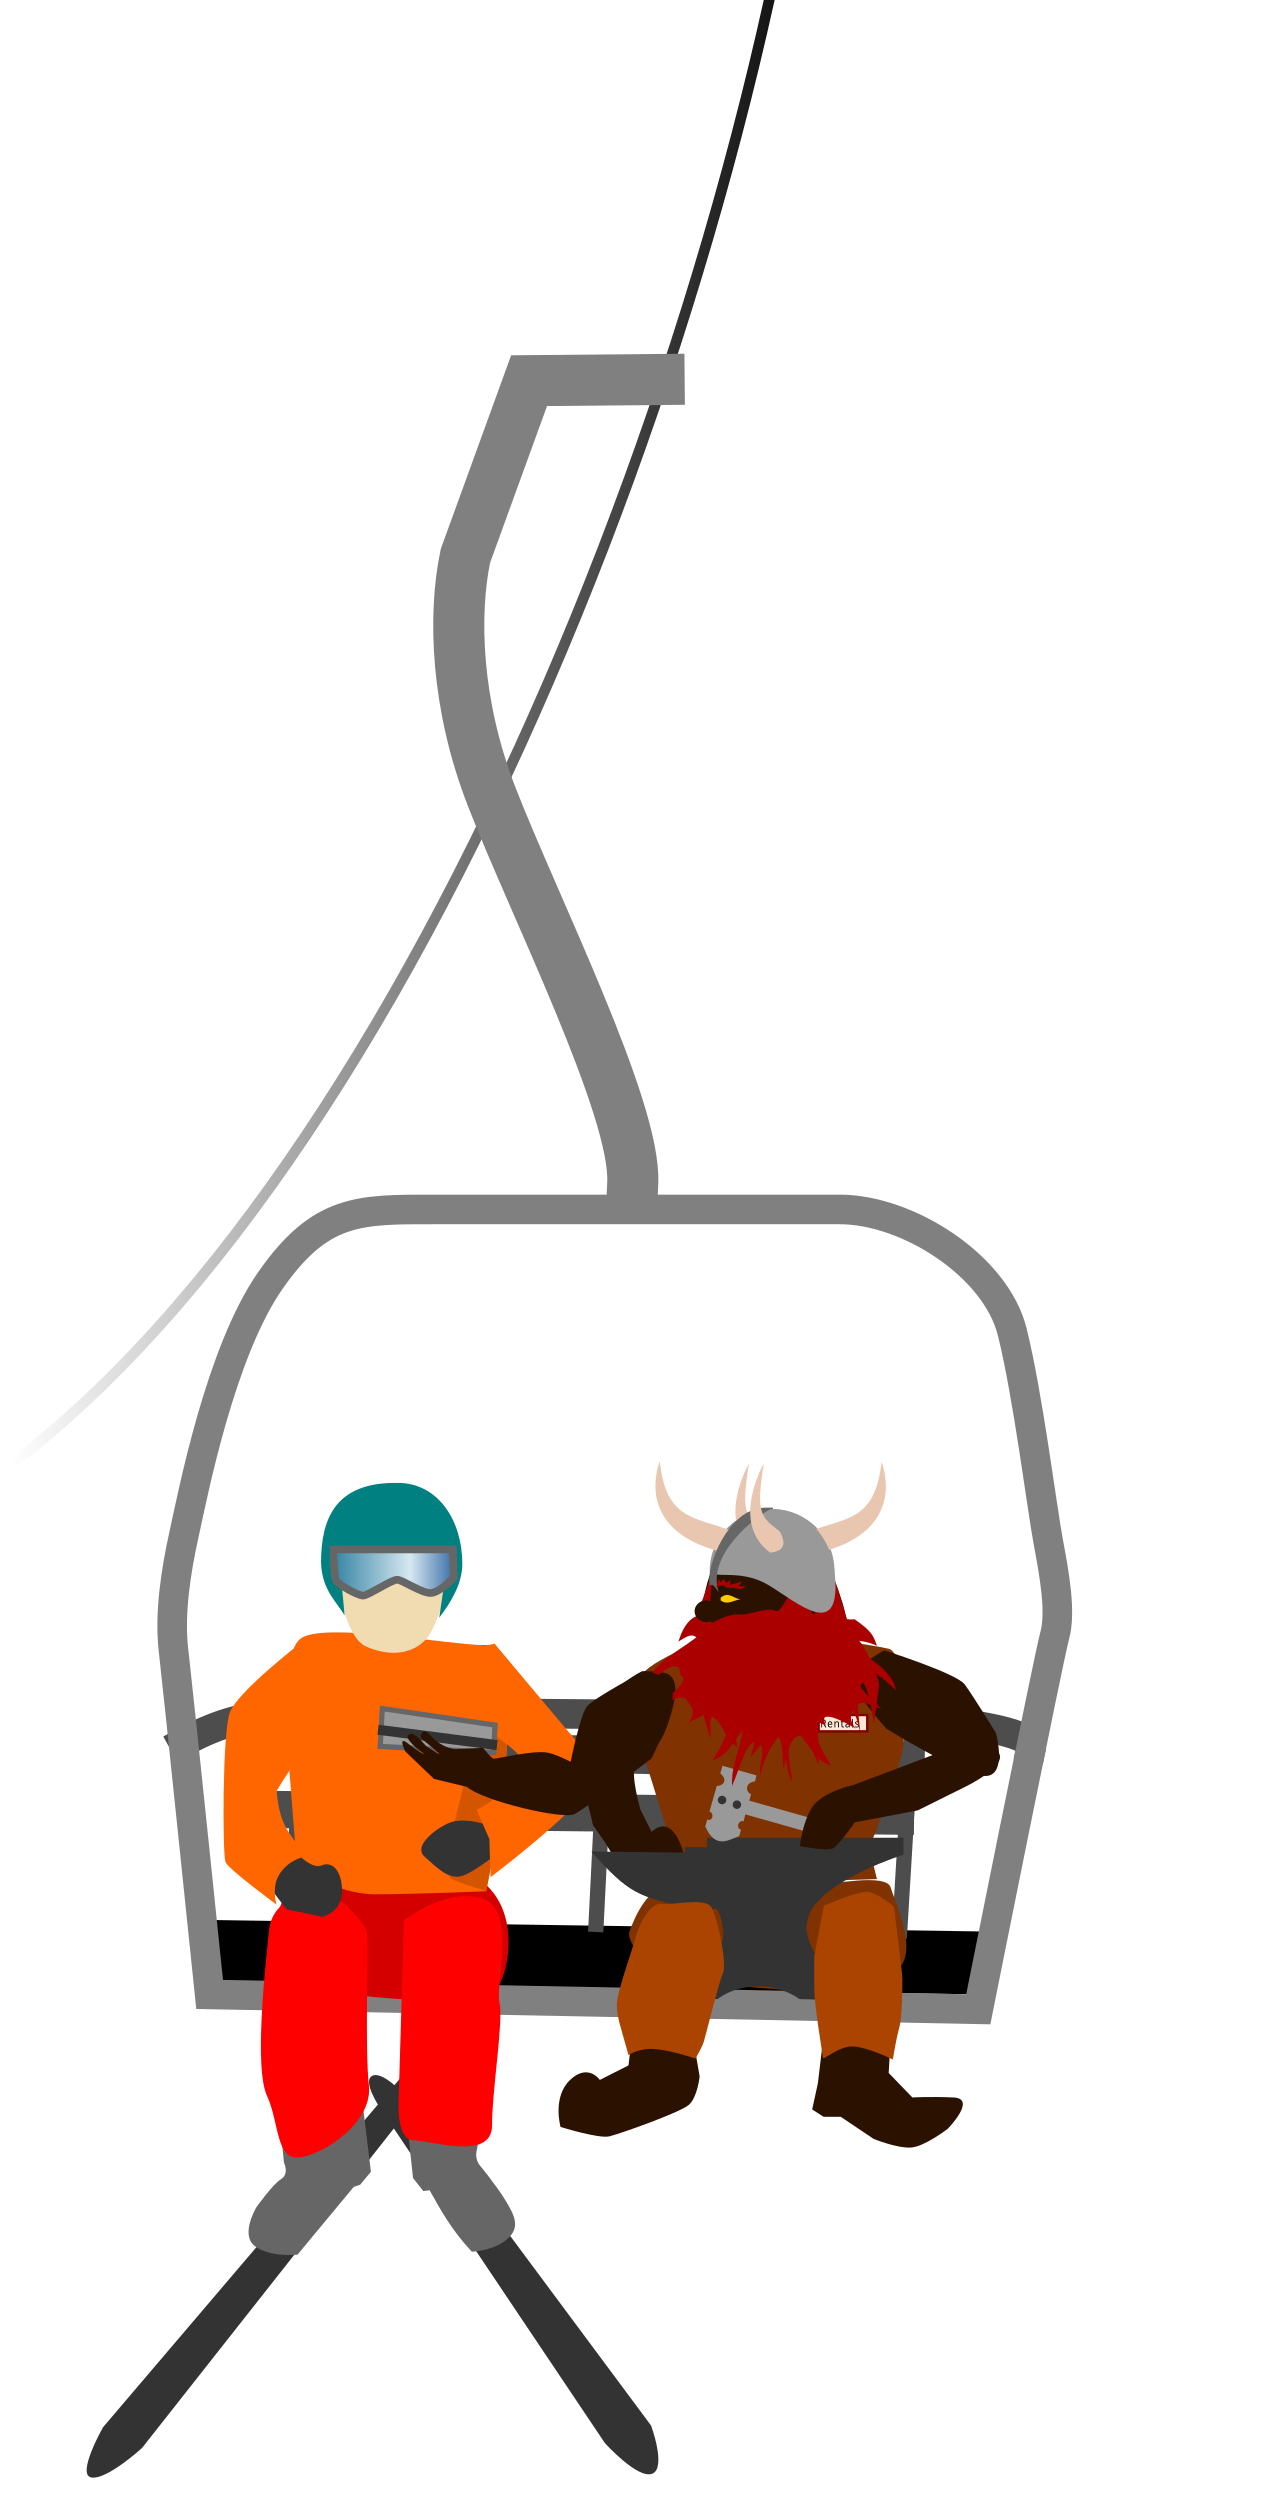
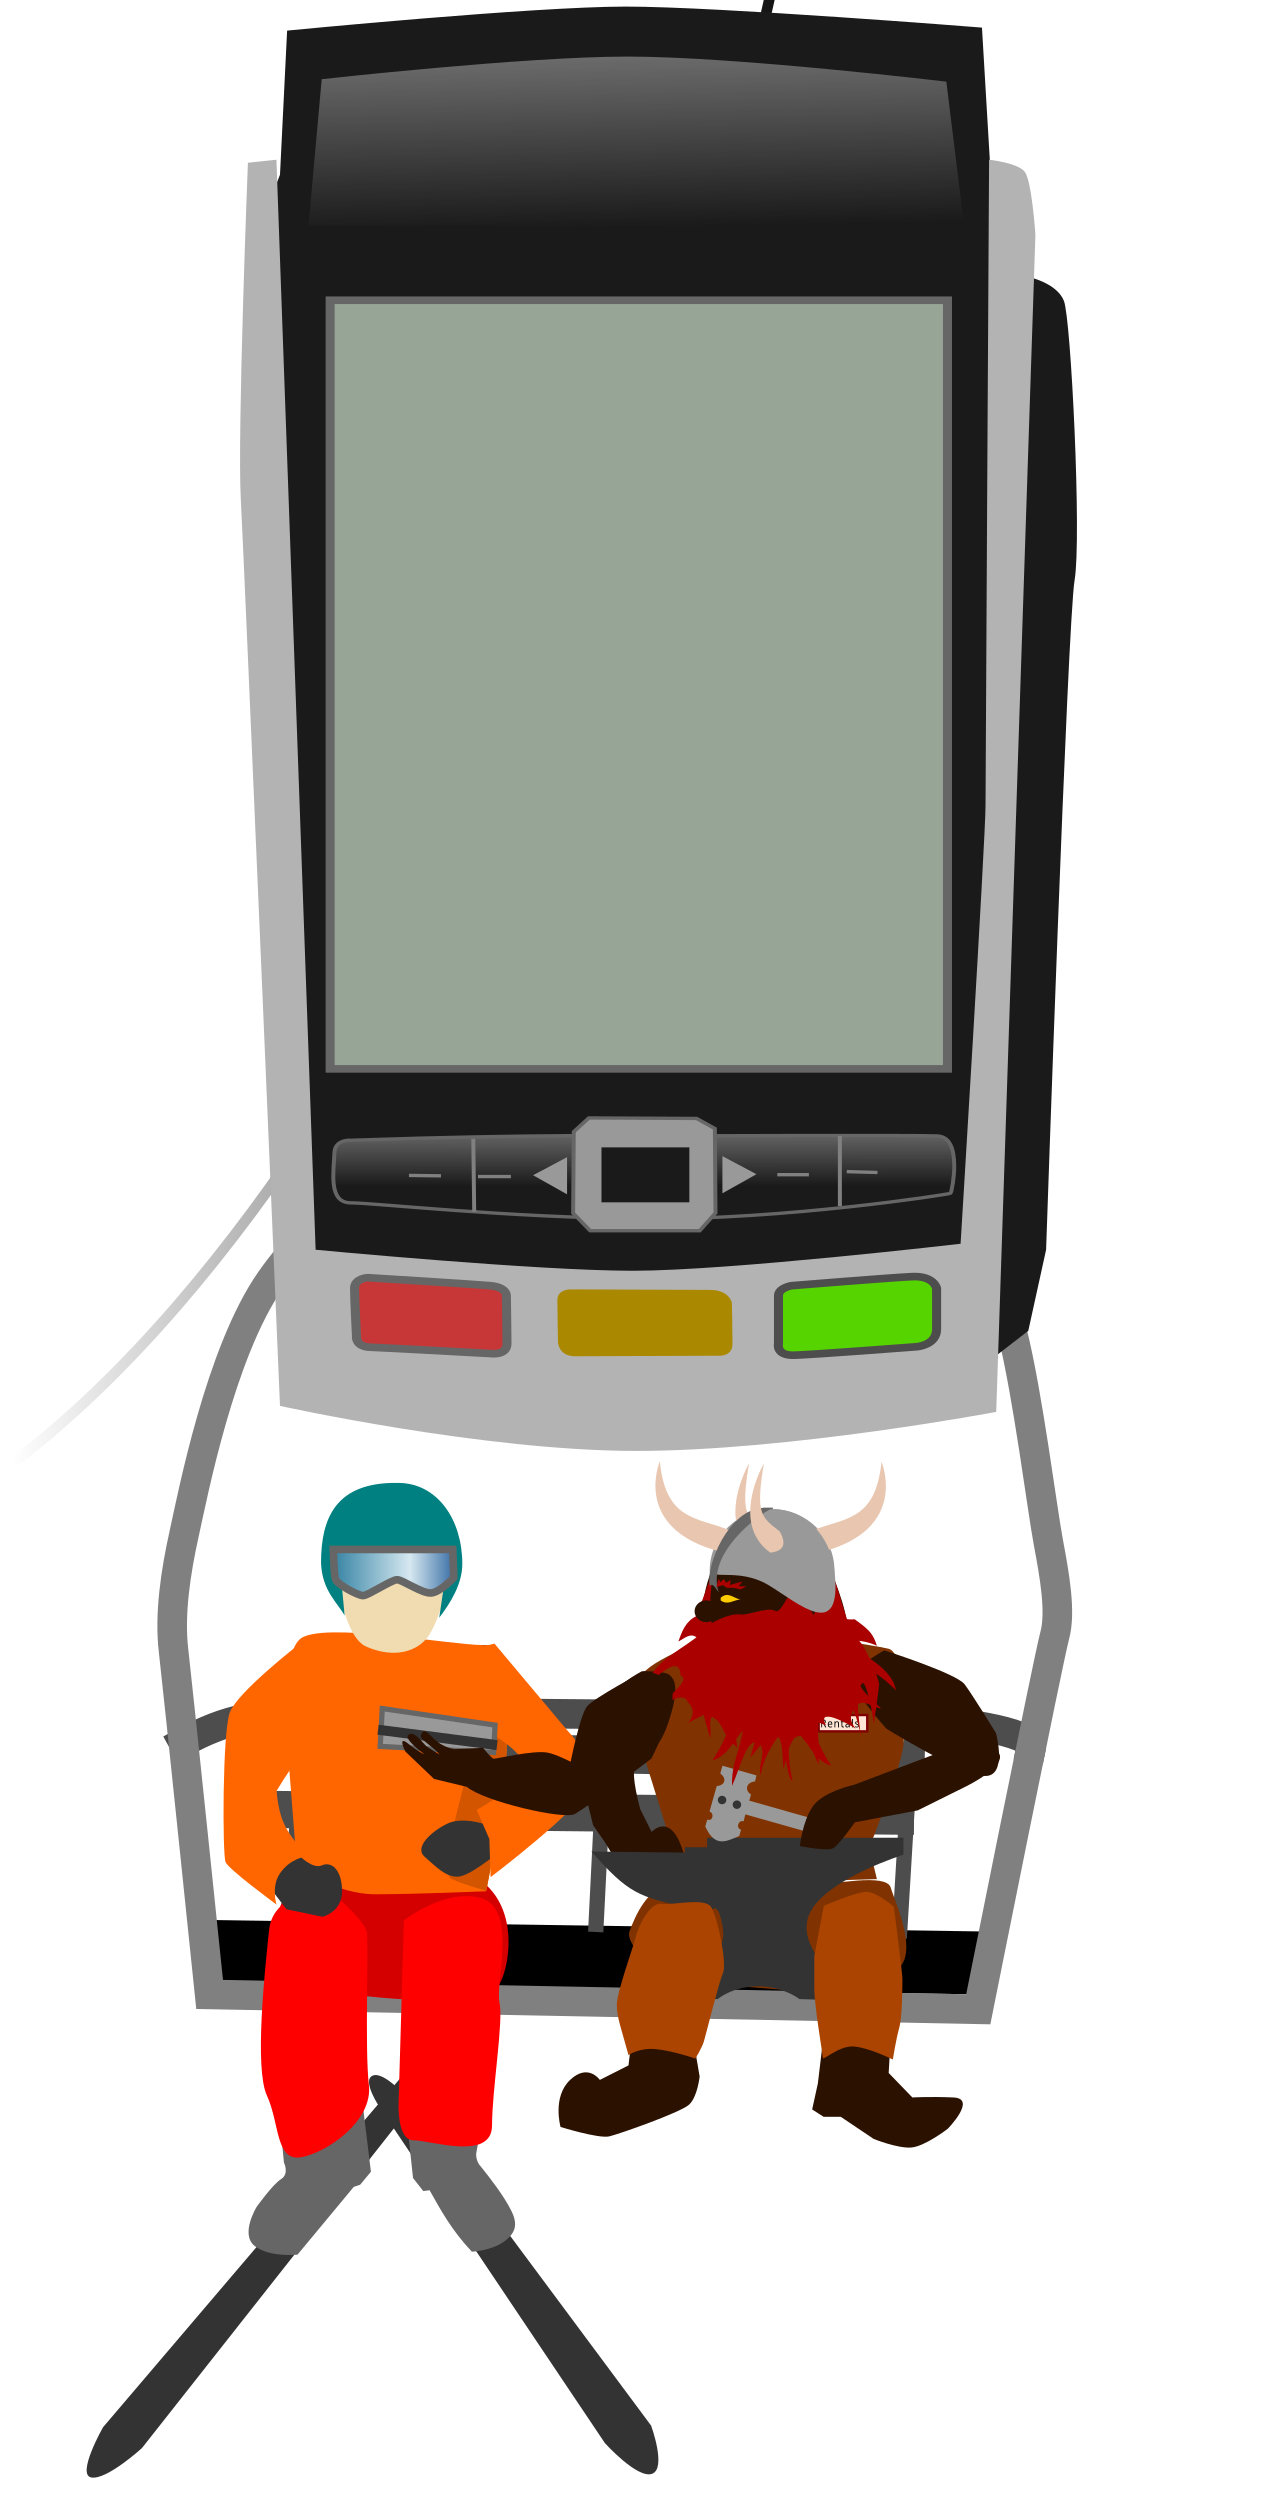
<svg xmlns="http://www.w3.org/2000/svg" xmlns:xlink="http://www.w3.org/1999/xlink" width="1020" height="1980" viewBox="0 0 269.875 523.875" version="1.1" id="svg1" xml:space="preserve">
  <defs id="defs1">
    <linearGradient id="linearGradient72">
      <stop style="stop-color:#808080;stop-opacity:1;" offset="0" id="stop72" />
      <stop style="stop-color:#808080;stop-opacity:0;" offset="1" id="stop73" />
    </linearGradient>
    <linearGradient id="linearGradient70">
      <stop style="stop-color:#808080;stop-opacity:1;" offset="0" id="stop70" />
      <stop style="stop-color:#808080;stop-opacity:0;" offset="1" id="stop71" />
    </linearGradient>
    <linearGradient id="linearGradient63">
      <stop style="stop-color:#ffffff;stop-opacity:1;" offset="0" id="stop64" />
      <stop style="stop-color:#000000;stop-opacity:1;" offset="1" id="stop63" />
    </linearGradient>
    <linearGradient id="linearGradient19">
      <stop style="stop-color:#2c7ea0;stop-opacity:1;" offset="0" id="stop19" />
      <stop style="stop-color:#d6e8f0;stop-opacity:1;" offset="0.628" id="stop21" />
      <stop style="stop-color:#2c64a0;stop-opacity:1;" offset="1" id="stop20" />
    </linearGradient>
    <linearGradient xlink:href="#linearGradient19" id="linearGradient20" x1="75.378" y1="364.237" x2="102.258" y2="364.237" gradientUnits="userSpaceOnUse" gradientTransform="translate(-6.35,-39.15834)" />
    <linearGradient xlink:href="#linearGradient63" id="linearGradient64" x1="-21.543" y1="117.552" x2="175.928" y2="117.552" gradientUnits="userSpaceOnUse" gradientTransform="matrix(0.8784237,0,0,0.9442435,21.34024,-5.401191)" />
    <linearGradient xlink:href="#linearGradient70" id="linearGradient71" x1="132.245" y1="-3.564" x2="133.23" y2="41.82" gradientUnits="userSpaceOnUse" />
    <linearGradient xlink:href="#linearGradient72" id="linearGradient73" x1="122.198" y1="227.674" x2="122.209" y2="242.776" gradientUnits="userSpaceOnUse" />
  </defs>
  <g id="layer1">
    <g id="g1" style="display:inline">
      <path style="display:inline;fill:none;stroke:url(#linearGradient64);stroke-width:2.227;stroke-linecap:square;-inkscape-stroke:none" d="M 174.748,-94.806 C 167.985,38.126 94.564,235.537 3.915,305.604" id="path1" />
    </g>
    <g id="g10" transform="translate(0,4.44938)">
      <g id="g62">
        <path style="fill:#333333;fill-opacity:1;stroke:none;stroke-width:1.258;stroke-linecap:square;stroke-dasharray:none" d="M 21.593,504.176 84.847,429.913 c 0,0 4.904,-5.965 7.503,-5.533 2.599,0.432 -1.889,7.125 -1.889,7.125 l -60.709,77.031 c 0,0 -7.342,6.715 -10.591,6.176 -3.248,-0.539 2.432,-10.536 2.432,-10.536 z" id="path24" />
        <path style="fill:#666666;fill-opacity:1;stroke:none;stroke-width:1.6;stroke-linecap:square;stroke-dasharray:none" d="m 53.757,458.033 c 0,0 -3.494,5.721 -0.38,8.169 3.115,2.447 8.966,1.809 8.966,1.809 l 11.785,-14.2 1.335,-0.445 2.263,-2.721 -2.43,-19.948 -17.353,2.002 1.557,16.018 c 0,0 1.178,2.355 -0.602,3.467 -1.78,1.112 -5.141,5.849 -5.141,5.849 z" id="path26" />
      </g>
      <g id="g61" transform="rotate(-6.785259,92.12897,436.638)" style="display:inline">
        <path style="fill:#333333;fill-opacity:1;stroke:none;stroke-width:1.258;stroke-linecap:square;stroke-dasharray:none" d="m 118.142,511.099 -38.56,-75.457 c 0,0 -3.158,-6.135 -0.615,-6.773 2.543,-0.638 6.883,5.874 6.883,5.874 l 42.336,73.85 c 0,0 2.21,9.256 -0.969,10.053 -3.179,0.797 -9.075,-7.548 -9.075,-7.548 z" id="path25" />
        <path style="fill:#666666;fill-opacity:1;stroke:none;stroke-width:1.6;stroke-linecap:square;stroke-dasharray:none" d="m 84.897,440.874 -0.117,10.317 1.808,2.964 1.335,-0.009 c 1.847,4.434 3.576,8.831 7.269,13.826 0,0 3.978,0.309 6.892,-1.275 4.029,-2.191 3.081,-4.911 1.235,-8.87 -1.53,-3.282 -4.43,-7.785 -4.43,-7.785 0,0 -0.809,-1.406 -0.183,-2.98 0.626,-1.575 1.735,-7.494 1.735,-7.494 z" id="path27" />
      </g>
      <g id="g11" transform="translate(-6.35,-39.15834)">
        <path style="fill:none;stroke:#000000;stroke-width:13.2;stroke-linecap:square;stroke-dasharray:none" d="m 57.397,443.745 149.499,2.225" id="path10" />
        <path style="fill:none;stroke:#4d4d4d;stroke-width:6.2;stroke-linecap:square;stroke-dasharray:none" d="m 44.776,399.807 c 9.062,-5.005 16.181,-6.34 29.974,-6.34 13.793,0 113.459,0.89 122.358,1.335 8.899,0.445 25.993,2.754 25.319,6.058" id="path4" />
        <path style="fill:none;stroke:#808080;stroke-width:10.7;stroke-linecap:square;stroke-dasharray:none" d="m 144.47,114.23 -27.25,0.248 -13.336,36.7 c -2.624,12.474 -1.984,31.285 5.501,50.495 9.037,23.193 30.254,65.427 29.557,80.885" id="path2" />
        <path style="fill:none;stroke:#808080;stroke-width:6.2;stroke-linecap:square;stroke-dasharray:none" d="m 50.278,452.644 c 0,0 -6.674,-64.516 -7.564,-72.08 -0.89,-7.564 0.445,-16.463 2.225,-24.472 1.78,-8.009 7.512,-37.913 18.051,-53.036 10.538,-15.123 18.605,-14.911 34.315,-14.911 h 84.973 c 14.238,0 32.731,11.773 36.187,25.678 3.289,13.233 6.229,36.93 7.564,44.049 1.335,7.119 2.67,14.683 1.335,19.577 -1.335,4.894 -16.018,78.309 -16.018,78.309 z" id="path3" />
        <path style="fill:none;stroke:#4d4d4d;stroke-width:3.2;stroke-linecap:square;stroke-dasharray:none" d="m 67.186,436.626 3.115,-43.604" id="path5" />
        <path style="fill:none;stroke:#4d4d4d;stroke-width:3.2;stroke-linecap:square;stroke-dasharray:none" d="m 131.257,437.961 2.225,-44.494" id="path6" />
        <path style="fill:none;stroke:#4d4d4d;stroke-width:3.2;stroke-linecap:square;stroke-dasharray:none" d="m 194.883,439.296 2.67,-44.494" id="path7" />
        <path style="fill:none;stroke:#4d4d4d;stroke-width:7.8;stroke-linecap:square;stroke-dasharray:none" d="m 68.965,401.031 127.252,2.67" id="path8" />
        <path style="fill:none;stroke:#4d4d4d;stroke-width:7.8;stroke-linecap:square;stroke-dasharray:none" d="m 68.076,413.934 125.917,1.335" id="path9" />
      </g>
      <path style="fill:#d40000;stroke:none;stroke-width:13.2;stroke-linecap:square;stroke-dasharray:none" d="m 75.639,452.057 c 0,0 -13.348,-5.339 -11.568,-14.238 1.78,-8.899 6.229,-9.789 6.229,-9.789 0,0 31.636,-3.03 36.707,0.667 7.962,5.805 6.229,17.353 4.227,21.357 -3.559,7.119 -35.595,2.002 -35.595,2.002 z" id="path11" transform="translate(-6.35,-39.15834)" />
      <g id="g2">
        <path style="fill:#ff0000;stroke:none;stroke-width:13.2;stroke-linecap:square;stroke-dasharray:none" d="m 75.195,430.7 c 0,0 -11.568,0 -12.458,8.454 -0.89,8.454 -3.115,28.921 -0.445,34.705 2.67,5.784 1.78,13.793 7.119,12.903 5.339,-0.89 15.128,-7.564 14.238,-15.128 -0.89,-7.564 0,-29.366 -0.445,-32.036 -0.445,-2.67 -8.009,-8.899 -8.009,-8.899 z" id="path12" transform="translate(-6.35,-39.15834)" />
      </g>
      <g id="g13" transform="translate(-6.35,-39.15834)">
        <path style="fill:#ff0000;stroke:none;stroke-width:13.2;stroke-linecap:square;stroke-dasharray:none" d="m 90.99,437.152 -1.112,38.042 c 0,0 -0.445,8.009 3.115,8.009 3.56,0 16.463,4.449 16.463,-3.115 0,-7.564 2.447,-21.802 1.557,-25.806 -0.89,-4.004 3.782,-19.577 -3.782,-21.802 -7.564,-2.225 -16.24,4.672 -16.24,4.672 z" id="path13" />
      </g>
      <g id="g21" transform="translate(-6.35,-39.15834)">
        <path style="fill:#ff6600;stroke:none;stroke-width:13.2;stroke-linecap:square;stroke-dasharray:none" d="m 68.587,425.994 c 0,0 8.18,5.663 16.36,5.663 8.18,0 23.282,-0.629 23.282,-0.629 0,0 4.405,-22.023 4.405,-32.72 0,-10.697 1.888,-18.877 -5.034,-18.877 -6.922,0 -33.979,-5.034 -38.383,-1.258 -4.405,3.775 -2.517,23.911 -2.517,23.911 z" id="path14" />
        <path id="path16" style="fill:#d45500;stroke:none;stroke-width:13.2;stroke-linecap:square;stroke-dasharray:none" d="m 109.2,385.036 c -3.043,3.591 -2.173,4.054 -2.415,7.844 -0.667,10.456 -9.566,33.815 -5.784,35.595 1.551,0.73 4.408,1.642 7.244,2.47 0.05,-0.25 4.388,-22.002 4.388,-32.638 0,-10.697 1.888,-18.877 -5.034,-18.877 -0.779,0 2.829,5.714 1.601,5.606 z" />
        <path style="fill:#333333;fill-opacity:1;stroke:none;stroke-width:1.6;stroke-linecap:square;stroke-dasharray:none" d="m 107.6,416.87 c 0,0 -4.549,-1.475 -7.551,0 -3.537,1.738 -6.922,5.034 -4.719,6.922 2.202,1.888 4.719,4.719 7.551,4.09 2.832,-0.629 9.124,-5.978 9.124,-5.978 z" id="path22" />
        <path style="fill:#333333;fill-opacity:1;stroke:none;stroke-width:1.6;stroke-linecap:square;stroke-dasharray:none" d="m 62.294,429.454 4.09,5.349 7.551,1.573 c 0,0 4.09,-0.944 4.09,-5.348 0,-4.405 -2.124,-6.371 -4.247,-5.427 -1.929,0.857 -4.798,-2.124 -4.798,-2.124 l -4.798,-1.258 z" id="path23" />
        <path style="fill:#ff6600;stroke:none;stroke-width:13.2;stroke-linecap:square;stroke-dasharray:none" d="m 109.97,379.131 15.439,18.401 c 0,0 6.292,6.292 4.405,11.326 -1.888,5.034 -20.663,19.208 -20.663,19.208 l -0.254,-7.989 -2.657,-6.108 c 0,0 9.731,-5.11 9.731,-9.515 0,-4.405 -19.596,-13.551 -19.596,-13.551 1.845,-9.079 -0.165,-8.558 13.596,-11.771 z" id="path15" />
        <path style="fill:#ff6600;stroke:none;stroke-width:13.2;stroke-linecap:square;stroke-dasharray:none" d="m 68.965,379.31 c 0,0 -12.903,10.011 -14.46,14.238 -1.557,4.227 -1.557,29.811 -0.89,31.368 0.667,1.557 10.679,8.899 10.679,8.899 0,0 -1.151,-3.716 0.667,-6.452 2.164,-3.257 5.339,-3.56 5.339,-3.56 -2.901,-4.991 -5.227,-5.619 -6.007,-13.793 4.183,-7.065 6.819,-8.933 7.786,-14.016 l 8.009,-9.789 -2.225,-8.454 z" id="path17" />
      </g>
      <path style="fill:#f1dcb1;fill-opacity:1;stroke:none;stroke-width:1.645;stroke-linecap:square;stroke-dasharray:none" d="m 70.625,326.358 c 0,0 1.532,12.236 6.118,14.238 6.093,2.66 10.761,0.857 12.886,-2.002 2.811,-3.782 5.468,-15.35 5.468,-15.35 l -24.236,-0.89 z" id="path21" />
      <path id="path18" style="display:inline;fill:#008080;stroke:none;stroke-width:12.556;stroke-linecap:square;stroke-dasharray:none" d="m 83.409,306.293 c -13.07,-0.223 -16.138,7.384 -16.138,16.767 0.226,5.866 3.463,8.329 4.947,11.034 l -1.335,-14.273 h 23.343 l -2.191,14.717 c 2.399,-3.104 4.838,-7.107 4.842,-11.256 1.2e-4,-9.383 -5.293,-16.99 -13.468,-16.99 z" />
      <path style="fill:url(#linearGradient20);stroke:#666666;stroke-width:1.6;stroke-linecap:square;stroke-dasharray:none" d="m 69.846,320.24 h 25.028 l 0.222,5.895 c 0,0 -2.892,3.115 -4.783,3.226 -1.891,0.111 -6.007,-2.781 -7.119,-2.781 -1.112,0 -6.118,3.337 -7.119,3.337 -1.001,0 -5.45,-2.336 -5.784,-3.448 -0.334,-1.112 -0.445,-6.229 -0.445,-6.229 z" id="path19" />
      <path style="fill:#803300;fill-opacity:1;stroke:none;stroke-width:1.6;stroke-linecap:square;stroke-dasharray:none" d="m 138.376,409.565 c 0,0 -7.564,-6.452 -6.452,-9.344 1.112,-2.892 3.782,-9.789 9.566,-10.011 5.784,-0.222 24.027,0.667 28.476,0.445 4.449,-0.222 15.795,-2.67 16.685,0.445 0.89,3.115 6.897,15.573 0,17.798 -6.897,2.225 -14.683,4.227 -14.683,4.227 l -34.038,-2.67 z" id="path29" />
      <path style="display:inline;fill:#803300;fill-opacity:1;stroke:none;stroke-width:1.6;stroke-linecap:square;stroke-dasharray:none" d="m 141.713,385.316 -9.121,-29.366 c 0,0 0,-6.674 2.225,-9.789 2.225,-3.115 16.908,-9.121 21.579,-9.121 4.672,0 26.251,3.115 29.811,4.004 3.56,0.89 3.143,15.589 3.143,19.593 0,4.004 -7.195,22.123 -7.195,22.123 l 1.605,6.56 -29.811,0.89 z" id="path34" />
      <g id="g5">
        <path style="font-variation-settings:normal;opacity:1;vector-effect:none;fill:#2b1100;fill-opacity:1;stroke:none;stroke-width:1.6;stroke-linecap:square;stroke-linejoin:miter;stroke-miterlimit:4;stroke-dasharray:none;stroke-dashoffset:0;stroke-opacity:1;-inkscape-stroke:none;stop-color:#000000;stop-opacity:1" d="m 185.28,341.383 c 0,0 15.128,4.801 16.864,7.125 1.736,2.324 6.566,10.217 6.566,10.217 0,0 2.527,9.314 -2.495,8.977 -5.023,-0.338 -20.462,-9.889 -20.462,-9.889 0,0 -8.22,-9.066 -7.13,-11.2 1.089,-2.134 6.658,-5.228 6.658,-5.228 z" id="path42" />
      </g>
      <path style="font-variation-settings:normal;display:inline;opacity:1;vector-effect:none;fill:#2b1100;fill-opacity:1;stroke:none;stroke-width:1.6;stroke-linecap:square;stroke-linejoin:miter;stroke-miterlimit:4;stroke-dasharray:none;stroke-dashoffset:0;stroke-opacity:1;-inkscape-stroke:none;stop-color:#000000;stop-opacity:1" d="m 134.499,345.766 c -3.172,1.677 -5.851,3.885 -10.697,8.337 -3.066,3.327 -3.309,11.845 -2.202,14.315 0.964,2.154 2.674,9.596 2.674,9.596 l 2.517,3.618 1.416,2.36 5.978,2.045 c 0,0 9.929,1.025 9.124,-1.888 -2.588,-9.367 -6.764,-4.719 -6.764,-4.719 l -2.36,-4.719 c 0,0 -2.045,-7.079 -1.101,-9.281 1.059,-2.471 4.405,-1.573 6.764,-8.337 2.687,-7.704 1.573,-9.596 0.472,-10.54 -1.101,-0.944 -5.82,-0.787 -5.82,-0.787 z" id="path56" />
      <path style="display:inline;fill:#333333;fill-opacity:1;stroke:none;stroke-width:1.6;stroke-linecap:square;stroke-dasharray:none" d="m 123.915,383.536 19.577,0.222 v -1.112 h 4.672 v -2.002 h 41.157 v 3.559 c 0,0 -14.905,4.672 -19.132,11.346 -4.227,6.674 4.449,13.793 4.449,13.793 v 5.339 l -7.119,-0.222 c 0,0 -3.337,-2.67 -8.676,-2.67 -5.339,0 -8.454,2.67 -8.454,2.67 h -8.231 v -4.894 c 0,0 10.234,-2.892 9.344,-9.566 -0.89,-6.674 -2.447,-4.004 -2.447,-4.004 h -4.894 v -0.667 c -10.51,-2.384 -12.413,-2.974 -20.245,-11.791 z" id="path28" />
      <g id="g96">
        <path style="fill:#2b1100;fill-opacity:1;stroke:none;stroke-width:1.436;stroke-linecap:square;stroke-dasharray:none" d="m 132.592,420.829 -0.89,7.524 -6.007,3.045 c 0,0 -2.447,-3.583 -6.229,0 -3.782,3.583 -2.002,9.853 -2.002,9.853 0,0 8.009,2.508 10.234,1.971 2.225,-0.537 14.905,-5.016 16.685,-6.628 1.78,-1.612 2.225,-5.912 2.225,-5.912 l -1.78,-10.39 -7.564,-3.045 z" id="path32" />
        <path style="fill:#aa4400;fill-opacity:1;stroke:none;stroke-width:1.436;stroke-linecap:square;stroke-dasharray:none" d="m 131.702,426.203 c -1.557,-5.732 -2.447,-7.882 -2.447,-10.569 0,-2.687 3.56,-12.361 4.004,-14.331 0.445,-1.971 2.892,-7.166 5.339,-6.807 2.447,0.358 9.121,-1.433 10.456,0.717 1.335,2.15 3.337,11.823 2.447,13.794 -0.89,1.971 -3.559,12.898 -4.004,14.331 -0.445,1.433 -1.78,3.583 -1.78,3.583 0,0 -4.672,-1.612 -8.231,-1.971 -3.56,-0.358 -5.784,1.254 -5.784,1.254 z" id="path30" />
      </g>
      <g id="g95">
        <path style="fill:#2b1100;fill-opacity:1;stroke:none;stroke-width:1.645;stroke-linecap:square;stroke-dasharray:none" d="m 172.821,420.105 -1.436,12.021 -1.197,5.464 2.393,1.53 h 3.59 l 6.908,4.643 c 0,0 4.993,2.02 7.865,1.802 2.872,-0.219 7.659,-3.934 7.659,-3.934 0,0 6.223,-6.339 1.197,-6.557 -5.026,-0.219 -8.616,0 -8.616,0 l -4.961,-5.133 0.479,-8.306 -2.633,-5.246 h -11.009 z" id="path33" />
        <path style="fill:#aa4400;fill-opacity:1;stroke:none;stroke-width:1.499;stroke-linecap:square;stroke-dasharray:none" d="m 172.636,394.918 -2.002,10.54 v 6.636 c 0,3.904 1.78,13.858 1.78,14.639 0,0.781 3.337,-2.537 6.452,-2.342 3.115,0.195 8.231,2.733 8.231,2.733 0,0 0.667,-4.294 1.335,-6.636 0.667,-2.342 0.667,-9.369 0.667,-10.345 0,-0.976 -1.78,-15.03 -1.78,-15.03 0,0 -3.56,-3.123 -5.784,-3.123 -2.225,0 -8.899,2.928 -8.899,2.928 z" id="path31" />
      </g>
      <g id="g59" transform="rotate(-2.70596,261.3714,384.2296)" style="display:inline">
        <path id="rect58" style="opacity:1;vector-effect:none;fill:#999999;stroke-width:1.6;stroke-linecap:square" d="m 152.395,360.396 -0.533,1.591 c 1.324,1.107 0.956,2.521 -0.871,2.603 l -1.756,5.246 c 1.079,0.5 0.545,2.161 -0.559,1.67 l -0.476,1.422 c 1.861,4.782 4.481,3.188 7.011,2.347 l 0.439,-1.312 c -1.199,-0.459 -0.35,-2.173 0.621,-1.72 l 0.438,-1.443 17.304,5.792 0.949,-2.834 -17.304,-5.792 0.437,-1.305 c -1.279,-0.74 -1.027,-2.585 0.975,-2.669 l 0.336,-1.248 z" />
        <g id="g4">
          <circle style="font-variation-settings:normal;opacity:1;vector-effect:none;fill:#333333;fill-opacity:1;stroke:none;stroke-width:1.6;stroke-linecap:square;stroke-linejoin:miter;stroke-miterlimit:4;stroke-dasharray:none;stroke-dashoffset:0;stroke-opacity:1;-inkscape-stroke:none" id="path59" cx="151.307" cy="372.747" r="0.89" transform="rotate(2.70596,261.3712,384.2298)" />
          <circle style="font-variation-settings:normal;opacity:1;vector-effect:none;fill:#333333;fill-opacity:1;stroke:none;stroke-width:1.6;stroke-linecap:square;stroke-linejoin:miter;stroke-miterlimit:4;stroke-dasharray:none;stroke-dashoffset:0;stroke-opacity:1;-inkscape-stroke:none" id="circle59" cx="154.421" cy="373.72" r="0.89" transform="rotate(2.70596,261.3712,384.2298)" />
        </g>
        <path style="font-variation-settings:normal;opacity:1;vector-effect:none;fill:#2b1100;fill-opacity:1;stroke:none;stroke-width:1.6;stroke-linecap:square;stroke-linejoin:miter;stroke-miterlimit:4;stroke-dasharray:none;stroke-dashoffset:0;stroke-opacity:1;-inkscape-stroke:none;stop-color:#000000;stop-opacity:1" d="m 201.328,358.662 -21.575,7.018 c 0,0 -6.636,1.094 -8.916,4.185 -2.28,3.091 -3.034,8.107 -3.034,8.107 0,0 5.63,1.399 6.904,0.801 1.274,-0.598 4.851,-5.23 4.851,-5.23 l 13.265,-1.874 10.182,-4.468 c 0,0 10.496,-4.46 6.792,-7.385 -3.704,-2.924 -8.469,-1.154 -8.469,-1.154 z" id="path43" />
      </g>
      <g id="g3">
        <rect style="font-variation-settings:normal;display:inline;opacity:1;fill:#ffe6d5;fill-opacity:1;stroke:#800000;stroke-width:0.505;stroke-linecap:square;stroke-linejoin:miter;stroke-miterlimit:4;stroke-dasharray:none;stroke-dashoffset:0;stroke-opacity:1" id="rect94" width="10.185" height="3.425" x="171.549" y="354.935" />
        <text xml:space="preserve" style="font-style:normal;font-variant:normal;font-weight:normal;font-stretch:normal;font-size:2.204px;line-height:0;font-family:'Corsiva Hebrew';-inkscape-font-specification:'Corsiva Hebrew';letter-spacing:0.177px;display:inline;opacity:1;fill:#000000;fill-opacity:1;stroke:none;stroke-width:0.083;stroke-linecap:square;stroke-linejoin:miter;stroke-miterlimit:4;stroke-dasharray:none;stroke-dashoffset:0;stroke-opacity:1" x="182.122" y="337.436" id="text94" transform="scale(0.9438008,1.059546)">
          <tspan id="tspan94" style="font-style:normal;font-variant:normal;font-weight:normal;font-stretch:normal;font-family:'Corsiva Hebrew';-inkscape-font-specification:'Corsiva Hebrew';letter-spacing:0.177px;fill:#000000;stroke:none;stroke-width:0.083" x="182.122" y="337.436">Rentals</tspan>
        </text>
      </g>
      <g id="g63" style="display:inline">
        <path style="fill:#2b1100;fill-opacity:1;stroke:none;stroke-width:1.6;stroke-linecap:square;stroke-dasharray:none" d="m 161.735,317.241 c 0,0 -2.67,-2.225 -8.454,1.78 -5.784,4.004 -6.674,15.573 -5.784,17.13 0.89,1.557 2.225,9.789 8.454,10.679 6.229,0.89 13.571,0.667 15.795,-1.557 2.225,-2.225 5.784,-7.341 5.562,-10.456 -0.222,-3.115 -4.449,-14.238 -6.007,-15.128 -1.557,-0.89 -9.566,-2.447 -9.566,-2.447 z" id="path35" />
        <path style="fill:#aa0000;fill-opacity:1;stroke:none;stroke-width:1.6;stroke-linecap:square;stroke-dasharray:none" d="m 149.61,324.191 3.893,9.566 c 0,0 3.115,1.112 4.227,0.667 1.112,-0.445 2.225,2.447 3.56,1.557 1.335,-0.89 4.672,-2.67 6.007,-2.447 1.335,0.222 6.229,-8.12 7.119,-7.675 0.89,0.445 3.115,11.457 5.117,13.014 2.002,1.557 4.672,8.676 4.672,9.566 0,0.89 -1.112,8.454 -1.112,8.454 -0.222,-2.521 -1.409,-8.231 -2.225,-8.676 -2.421,1.287 -0.189,10.786 -0.222,14.46 0.147,-7.393 -5.173,-17.192 -8.009,-14.46 -2.144,8.13 -0.811,10.579 -1.112,17.13 -1.792,-3.918 -2.511,-7.339 -5.117,-5.562 -1.489,2.151 -1.525,4.301 -2.225,6.452 -0.321,-2.635 0.109,-5.42 -1.557,-7.786 -2.017,0.592 -3.587,3.424 -5.339,5.339 0.328,-2.135 1.828,-3.684 0,-6.897 -3.102,1.641 -3.928,6.355 -8.009,7.564 1.715,-2.497 6.429,-11.195 1.112,-8.454 2.076,-4.01 -4.524,-0.428 -6.229,0.667 1.335,-1.631 1.335,-3.115 0,-4.449 -1.02,-2.204 -3.527,0.05 -5.339,0.222 2.15,-2.224 5.785,-4.944 3.782,-5.784 -0.084,-4.425 -4.514,-0.32 -6.897,2.002 0.883,-4.555 5.99,-6.771 10.234,-10.011 -1.261,-0.991 -2.521,0.208 -3.782,0.89 0.739,-2.197 1.586,-4.308 3.782,-5.339 z" id="path36" />
        <path style="fill:#ffcc00;fill-opacity:1;stroke:none;stroke-width:1.6;stroke-linecap:square;stroke-dasharray:none" d="m 155.374,330.956 c 1.366,-0.161 2.562,-1.768 4.116,-0.334 v 0.556 c -1.46,1.075 -2.748,-0.088 -4.116,-0.222 z" id="path37" />
        <path style="fill:#ffcc00;fill-opacity:1;stroke:none;stroke-width:1.6;stroke-linecap:square;stroke-dasharray:none" d="m 167.261,330.813 c -1.366,-0.161 -2.562,-1.768 -4.116,-0.334 v 0.556 c 1.46,1.075 2.748,-0.088 4.116,-0.222 z" id="path38" />
        <ellipse style="fill:#2b1100;fill-opacity:1;stroke:none;stroke-width:1.6;stroke-linecap:square;stroke-dasharray:none" id="path39" cx="160.908" cy="333.857" rx="2.458" ry="2.281" />
        <path id="path40" style="fill:#999999;stroke-width:1.6;stroke-linecap:square" d="m 174.861,324.693 c 0,7.126 -6.63,0.779 -13.849,0.779 -7.218,0 -12.291,6.348 -12.291,-0.779 0,-7.126 5.852,-12.903 13.07,-12.903 7.218,0 13.07,5.777 13.07,12.903 z" />
        <path style="font-variation-settings:normal;opacity:1;vector-effect:none;fill:#e9c6af;fill-opacity:1;stroke:none;stroke-width:1.6;stroke-linecap:square;stroke-linejoin:miter;stroke-miterlimit:4;stroke-dasharray:none;stroke-dashoffset:0;stroke-opacity:1;-inkscape-stroke:none" d="m 150.945,320.689 c -18.687,-4.783 -12.681,-18.91 -12.681,-18.91 1.272,12.586 7.834,11.634 14.683,14.46 0.371,1.928 -0.297,3.411 -2.002,4.449 z" id="path57" />
        <path id="rect41" style="fill:#666666;stroke-width:1.6;stroke-linecap:square" d="m 159.955,311.512 h 2.002 c -0.059,4.783 -0.73,14.294 0,19.077 -0.63,-0.816 -1.261,-0.816 -1.891,0 -0.621,-4.783 -0.148,-14.294 -0.111,-19.077 z" />
        <path style="font-variation-settings:normal;opacity:1;vector-effect:none;fill:#e9c6af;fill-opacity:1;stroke:none;stroke-width:1.6;stroke-linecap:square;stroke-linejoin:miter;stroke-miterlimit:4;stroke-dasharray:none;stroke-dashoffset:0;stroke-opacity:1;-inkscape-stroke:none" d="m 172.038,320.8 c 18.687,-4.783 12.681,-18.91 12.681,-18.91 -1.272,12.586 -7.834,11.634 -14.683,14.46 -0.371,1.928 0.297,3.411 2.002,4.449 z" id="path58" />
        <path style="font-variation-settings:normal;opacity:1;vector-effect:none;fill:#aa0000;fill-opacity:1;stroke:none;stroke-width:1.6;stroke-linecap:square;stroke-linejoin:miter;stroke-miterlimit:4;stroke-dasharray:none;stroke-dashoffset:0;stroke-opacity:1;-inkscape-stroke:none;stop-color:#000000;stop-opacity:1" d="m 154.004,329.81 -0.612,-1.446 1.112,0.556 0.167,-0.834 0.556,0.278 0.945,-0.278 v 0.612 l 1.335,-1.502 v 1.224 l 1.057,-0.723 0.556,1.001 -0.89,0.556 -1.224,-0.278 -1.335,0.779 z" id="path60" />
        <path style="font-variation-settings:normal;opacity:1;vector-effect:none;fill:#aa0000;fill-opacity:1;stroke:none;stroke-width:1.6;stroke-linecap:square;stroke-linejoin:miter;stroke-miterlimit:4;stroke-dasharray:none;stroke-dashoffset:0;stroke-opacity:1;-inkscape-stroke:none" d="m 162.792,329.116 0.445,-1.724 0.445,0.723 0.667,-0.667 0.501,0.779 0.945,-0.612 -0.167,1.057 2.614,-0.723 -0.779,1.001 h 1.669 l -1.279,0.667 -1.502,-0.334 h -1.335 l -0.834,-0.556 z" id="path61" />
      </g>
      <g id="g91" style="display:inline">
        <path style="fill:#2b1100;fill-opacity:1;stroke:none;stroke-width:1.6;stroke-linecap:square;stroke-dasharray:none" d="m 161.735,317.241 c 0,0 -2.67,-2.225 -8.454,1.78 -5.784,4.004 -4.561,17.13 -3.671,18.687 0.89,1.557 0.445,4.783 6.674,5.673 6.229,0.89 9.566,1.001 11.791,-1.224 2.225,-2.225 6.674,-6.452 6.452,-9.566 -0.222,-3.115 -1.669,-12.013 -3.226,-12.903 -1.557,-0.89 -9.566,-2.447 -9.566,-2.447 z" id="path82" />
        <path style="fill:#aa0000;fill-opacity:1;stroke:none;stroke-width:1.6;stroke-linecap:square;stroke-dasharray:none" d="m 173.859,325.304 -3.337,8.676 c 0,0 -2.892,-4.672 -4.004,-5.117 -1.112,-0.445 -2.781,5.117 -4.116,4.227 -1.335,-0.89 -5.667,0.961 -7.008,0.779 -2.447,-0.334 -5.339,1.335 -6.229,1.78 -0.89,0.445 -1.359,3.329 -1.996,5.784 -0.779,3.003 -0.556,9.01 -0.556,9.9 0,0.89 2.225,8.565 2.225,8.565 0.222,-2.521 -0.371,-4.116 0.445,-4.561 2.421,1.287 1.524,3.111 5.228,6.452 -0.814,-5.835 -2.172,-12.965 0.664,-10.234 2.144,8.13 -2.081,11.691 -1.78,18.242 1.792,-3.918 3.178,-10.676 5.784,-8.899 1.489,2.151 -0.477,4.524 0.222,6.674 0.321,-2.635 1.893,-5.643 3.559,-8.009 2.017,0.592 1.359,7.429 3.111,9.344 -0.328,-2.135 -1.716,-7.688 0.111,-10.901 3.102,1.641 3.928,6.355 8.009,7.564 -1.715,-2.497 -6.429,-11.195 -1.112,-8.454 -2.076,-4.01 4.524,-0.428 6.229,0.667 -1.335,-1.631 -1.335,-3.115 0,-4.449 1.02,-2.204 3.527,0.05 5.339,0.222 -2.15,-2.224 -5.785,-4.944 -3.782,-5.784 0.084,-4.425 4.514,-0.32 6.897,2.002 -0.883,-4.555 -5.99,-6.771 -10.234,-10.011 1.261,-0.991 4.968,-0.014 6.229,0.667 -0.739,-2.197 -1.141,-3.084 -4.672,-5.562 -6.167,0.581 -4.449,-5.836 -5.228,-9.566 z" id="path83" />
        <path style="fill:#ffcc00;fill-opacity:1;stroke:none;stroke-width:1.6;stroke-linecap:square;stroke-dasharray:none" d="m 155.136,330.701 c -1.366,-0.161 -2.562,-1.768 -4.116,-0.334 v 0.556 c 1.46,1.075 2.748,-0.088 4.116,-0.222 z" id="path85" />
        <ellipse style="fill:#2b1100;fill-opacity:1;stroke:none;stroke-width:1.6;stroke-linecap:square;stroke-dasharray:none" id="ellipse85" cx="148.005" cy="333.189" rx="2.458" ry="2.281" />
        <path style="font-variation-settings:normal;display:inline;opacity:1;vector-effect:none;fill:#e9c6af;fill-opacity:1;stroke:none;stroke-width:1.6;stroke-linecap:square;stroke-linejoin:miter;stroke-miterlimit:4;stroke-dasharray:none;stroke-dashoffset:0;stroke-opacity:1;-inkscape-stroke:none" d="m 158.287,320.911 c -8.565,-6.229 -1.335,-18.687 -1.335,-18.687 -1.731,10.584 -0.62,11.189 3.337,14.238 1.321,2.403 1.107,4.113 -2.002,4.449 z" id="path92" />
        <path id="path86" style="fill:#999999;stroke-width:1.6;stroke-linecap:square" d="m 174.861,324.693 c 1.78,15.358 -7.652,6.706 -13.849,3.003 -6.329,-3.782 -12.541,-0.743 -11.513,-3.337 2.954,-7.454 5.073,-12.569 12.291,-12.569 7.218,0 12.25,5.824 13.07,12.903 z" />
        <path id="path88" style="fill:#666666;stroke-width:1.6;stroke-linecap:square" d="m 159.955,311.512 h 2.002 c -3.324,1.566 -14.032,9.7 -11.346,17.742 -0.63,-0.816 -1.261,-2.151 -1.891,-1.335 -0.876,-4.447 4.041,-16.137 11.235,-16.407 z" />
        <path style="font-variation-settings:normal;display:inline;opacity:1;vector-effect:none;fill:#e9c6af;fill-opacity:1;stroke:none;stroke-width:1.6;stroke-linecap:square;stroke-linejoin:miter;stroke-miterlimit:4;stroke-dasharray:none;stroke-dashoffset:0;stroke-opacity:1;-inkscape-stroke:none" d="m 161.401,320.911 c -8.565,-6.229 -1.335,-18.687 -1.335,-18.687 -1.731,10.584 -0.62,11.189 3.337,14.238 1.321,2.403 1.107,4.113 -2.002,4.449 z" id="path87" />
        <path style="font-variation-settings:normal;opacity:1;vector-effect:none;fill:#aa0000;fill-opacity:1;stroke:none;stroke-width:1.6;stroke-linecap:square;stroke-linejoin:miter;stroke-miterlimit:4;stroke-dasharray:none;stroke-dashoffset:0;stroke-opacity:1;-inkscape-stroke:none" d="m 150.111,328.115 0.445,-1.724 0.445,0.723 0.667,-0.667 0.501,0.779 0.945,-0.612 -0.167,1.057 2.614,-0.723 -0.779,1.001 h 1.669 l -1.279,0.667 -1.502,-0.334 h -1.335 l -0.834,-0.556 z" id="path91" />
      </g>
      <g id="g94" style="display:inline">
        <path id="rect93" style="opacity:1;fill:#999999;stroke:#666666;stroke-width:1.1;stroke-linecap:square" d="m 80.102,353.577 23.641,3.47 -0.307,5.734 -23.759,-1.271 z" />
        <path style="font-variation-settings:normal;opacity:1;fill:#333333;fill-opacity:1;stroke:#333333;stroke-width:2.1;stroke-linecap:square;stroke-linejoin:miter;stroke-miterlimit:4;stroke-dasharray:none;stroke-dashoffset:0;stroke-opacity:1" d="m 80.269,358.151 22.842,2.955 v 0" id="path94" />
        <path style="font-variation-settings:normal;opacity:1;vector-effect:none;fill:#2b1100;fill-opacity:1;stroke:none;stroke-width:1.6;stroke-linecap:square;stroke-linejoin:miter;stroke-miterlimit:4;stroke-dasharray:none;stroke-dashoffset:0;stroke-opacity:1;-inkscape-stroke:none;stop-color:#000000;stop-opacity:1" d="m 134.971,345.766 c 0,0 5.978,0.315 5.978,5.034 0,4.719 -4.459,13.271 -4.459,13.271 0,0 -12.732,9.679 -15.992,11.584 -2.271,1.327 -19.274,-2.682 -22.653,-5.663 l -6.887,-1.662 -6.02,-5.75 c 0,0 -1.77,-3.539 0.59,-1.652 2.36,1.888 3.417,2.24 3.417,2.24 0,0 -4.401,-3.172 -3.379,-4.037 1.023,-0.865 2.203,0.657 3.619,2.191 0.337,0.366 2.95,1.888 2.95,1.888 -1.812,-2.055 -4.213,-3.163 -3.947,-3.996 0.594,-1.855 1.56,-0.336 2.938,0.895 1.209,1.08 2.781,1.775 4.084,1.98 l 6.017,-0.277 c 0,0 1.73,2.202 2.202,2.281 0.472,0.079 8.252,-1.853 11.336,-1.275 1.717,0.321 4.815,1.904 4.815,1.904 0,0 1.953,-9.81 3.447,-11.62 1.494,-1.809 11.942,-7.335 11.942,-7.335 z" id="path93" />
      </g>
    </g>
  </g>
  <rect style="display:none;opacity:1;fill:#f9f9f9;fill-opacity:0.807;stroke:#00aad4;stroke-width:0.763;stroke-linecap:square;stroke-linejoin:miter;stroke-miterlimit:4;stroke-dasharray:none;stroke-dashoffset:0;stroke-opacity:1" id="rect95" width="256.729" height="268.684" x="5.663" y="5.034" />
-   <g id="layer2" style="display:none" transform="translate(-6.229131,2.669628)">
+   <g id="layer2" style="display:inline" transform="matrix(1.186664,0,0,1,-20.47805,5.784193)">
    <path style="font-variation-settings:normal;opacity:1;vector-effect:none;fill:#1a1a1a;fill-opacity:1;stroke:none;stroke-width:1.6;stroke-linecap:square;stroke-linejoin:miter;stroke-miterlimit:4;stroke-dasharray:none;stroke-dashoffset:0;stroke-opacity:1;-inkscape-stroke:none" d="m 198.839,52.227 c 0,0 5.034,1.258 6.292,5.034 1.258,3.775 3.146,49.71 1.888,58.519 -1.258,8.809 -5.034,140.32 -5.034,140.32 l -3.146,16.989 -7.551,6.922 z" id="path66" />
    <path style="font-variation-settings:normal;opacity:1;vector-effect:none;fill:#1a1a1a;fill-opacity:1;stroke:none;stroke-width:1.6;stroke-linecap:square;stroke-linejoin:miter;stroke-miterlimit:4;stroke-dasharray:none;stroke-dashoffset:0;stroke-opacity:1;-inkscape-stroke:none" d="M 66.699,30.833 67.958,0.629 c 0,0 43.417,-5.034 59.778,-5.034 C 144.095,-4.405 190.659,0 190.659,0 L 195.064,88.093 189.4,271.201 69.845,269.943 61.665,45.934 Z" id="path65" />
    <path style="font-variation-settings:normal;opacity:1;vector-effect:none;fill:#b3b3b3;fill-opacity:1;stroke:none;stroke-width:1.6;stroke-linecap:square;stroke-linejoin:miter;stroke-miterlimit:4;stroke-dasharray:none;stroke-dashoffset:0;stroke-opacity:1;-inkscape-stroke:none" d="m 66.699,288.82 c 0,0 35.867,9.439 62.924,9.439 27.057,0 63.553,-8.18 63.553,-8.18 l 6.922,-246.661 c 0,0 -0.629,-11.326 -1.888,-13.214 -1.258,-1.888 -6.292,-2.517 -6.292,-2.517 0,0 -0.629,128.364 -0.629,135.286 0,6.922 -4.405,91.869 -4.405,91.869 0,0 -40.9,5.663 -57.89,5.663 -16.989,0 -56.002,-4.405 -56.002,-4.405 L 66.07,27.686 61.036,28.316 c 0,0 -1.888,56.631 -1.258,70.475 0.629,13.843 6.922,190.03 6.922,190.03 z" id="path64" />
    <path style="font-variation-settings:normal;opacity:1;vector-effect:none;fill:#aa8800;fill-opacity:1;stroke:none;stroke-width:1.6;stroke-linecap:square;stroke-linejoin:miter;stroke-miterlimit:4;stroke-dasharray:none;stroke-dashoffset:0;stroke-opacity:1;-inkscape-stroke:none" d="m 118.353,264.404 c 0,0 20.801,0.111 24.249,0.111 3.448,0 3.893,2.67 3.893,2.67 0,0 0.111,5.895 0.111,8.676 0,2.781 -2.67,2.447 -2.67,2.447 0,0 -22.247,0.111 -25.139,0.111 -2.892,0 -3.003,-2.892 -3.003,-2.892 0,0 -0.111,-6.452 -0.111,-8.899 0,-2.447 2.67,-2.225 2.67,-2.225 z" id="path67" />
    <path style="font-variation-settings:normal;opacity:1;vector-effect:none;fill:#55d400;fill-opacity:1;stroke:#4d4d4d;stroke-width:1.6;stroke-linecap:square;stroke-linejoin:miter;stroke-miterlimit:4;stroke-dasharray:none;stroke-dashoffset:0;stroke-opacity:1;-inkscape-stroke:none" d="m 154.727,275.75 c 0,0 0,-8.343 0,-10.011 0,-1.669 2.336,-2.113 2.336,-2.113 0,0 17.353,-1.669 21.246,-1.891 3.893,-0.222 4.338,2.447 4.338,2.447 0,0 0,5.228 0,8.565 0,3.337 -3.448,3.671 -3.448,3.671 0,0 -18.354,1.669 -21.691,1.78 -3.337,0.111 -2.781,-2.447 -2.781,-2.447 z" id="path68" />
    <path style="font-variation-settings:normal;opacity:1;vector-effect:none;fill:#c83737;fill-opacity:1;stroke:#666666;stroke-width:1.6;stroke-linecap:square;stroke-linejoin:miter;stroke-miterlimit:4;stroke-dasharray:none;stroke-dashoffset:0;stroke-opacity:1;-inkscape-stroke:none" d="m 80.2,274.082 c 0,0 -0.334,-7.786 -0.334,-9.9 0,-2.113 2.336,-2.225 2.336,-2.225 0,0 18.354,1.335 21.579,1.669 3.226,0.334 2.892,2.336 2.892,2.336 0,0 0.111,7.23 0.111,9.789 0,2.558 -2.781,2.113 -2.781,2.113 0,0 -18.576,-1.224 -21.357,-1.335 -2.781,-0.111 -2.447,-2.447 -2.447,-2.447 z" id="path69" />
    <path style="font-variation-settings:normal;opacity:1;vector-effect:none;fill:url(#linearGradient71);fill-opacity:1;stroke:none;stroke-width:1.6;stroke-linecap:square;stroke-linejoin:miter;stroke-miterlimit:4;stroke-dasharray:none;stroke-dashoffset:0;stroke-opacity:1;-inkscape-stroke:none" d="M 71.733,41.53 H 187.513 l -3.146,-30.203 c 0,0 -37.113,-5.256 -56.256,-5.256 -18.253,-7.4e-5 -54.045,4.742 -54.045,4.742 z" id="path70" />
    <rect style="font-variation-settings:normal;opacity:1;vector-effect:none;fill:#97a597;fill-opacity:1;stroke:#666666;stroke-width:1.594;stroke-linecap:square;stroke-linejoin:miter;stroke-miterlimit:4;stroke-dasharray:none;stroke-dashoffset:0;stroke-opacity:1;-inkscape-stroke:none" id="rect71" width="109.01" height="161.068" x="75.555" y="57.131" />
    <path style="font-variation-settings:normal;display:inline;opacity:1;fill:url(#linearGradient73);stroke:#666666;stroke-width:0.7;stroke-linecap:square;stroke-linejoin:miter;stroke-miterlimit:4;stroke-dasharray:none;stroke-dashoffset:0;stroke-opacity:1;stop-color:#000000;stop-opacity:1" d="m 79.421,233.147 c 32.703,-1.335 51.39,-0.89 51.39,-0.89 0,0 49.166,-0.222 52.058,0 2.892,0.222 2.892,4.894 2.892,6.674 0,1.78 -0.445,5.117 -0.667,5.339 -0.222,0.222 -29.366,5.562 -53.837,5.339 -24.472,-0.222 -48.053,-3.337 -52.058,-3.337 -4.004,0 -3.013,-6.447 -2.892,-10.456 0.092,-3.061 3.115,-2.67 3.115,-2.67 z" id="path71" />
    <path style="font-variation-settings:normal;display:inline;opacity:1;fill:#999999;fill-opacity:1;stroke:#666666;stroke-width:0.7;stroke-linecap:square;stroke-linejoin:miter;stroke-miterlimit:4;stroke-dasharray:none;stroke-dashoffset:0;stroke-opacity:1" d="m 118.465,248.441 0.111,-17.073 2.67,-2.892 19.021,0.111 3.226,2.113 0.111,17.685 -2.781,3.726 h -19.355 z" id="path73" />
    <rect style="font-variation-settings:normal;opacity:1;fill:#1a1a1a;fill-opacity:1;stroke:none;stroke-width:0.7;stroke-linecap:square;stroke-linejoin:miter;stroke-miterlimit:4;stroke-dasharray:none;stroke-dashoffset:0;stroke-opacity:1" id="rect74" width="15.517" height="11.513" x="123.47" y="234.649" />
    <path style="font-variation-settings:normal;opacity:1;fill:#999999;fill-opacity:1;stroke:none;stroke-width:0.7;stroke-linecap:square;stroke-linejoin:miter;stroke-miterlimit:4;stroke-dasharray:none;stroke-dashoffset:0;stroke-opacity:1" d="m 144.827,236.485 v 7.786 l 6.007,-4.004 z" id="path74" />
    <path style="font-variation-settings:normal;opacity:1;fill:#999999;fill-opacity:1;stroke:none;stroke-width:0.7;stroke-linecap:square;stroke-linejoin:miter;stroke-miterlimit:4;stroke-dasharray:none;stroke-dashoffset:0;stroke-opacity:1" d="m 117.393,236.701 v 7.786 l -6.007,-4.004 z" id="path75" />
    <path style="font-variation-settings:normal;opacity:1;fill:#999999;fill-opacity:1;stroke:#808080;stroke-width:0.7;stroke-linecap:square;stroke-linejoin:miter;stroke-miterlimit:4;stroke-dasharray:none;stroke-dashoffset:0;stroke-opacity:1" d="m 102.015,240.762 h 5.113" id="path76" />
    <path style="font-variation-settings:normal;opacity:1;fill:#999999;fill-opacity:1;stroke:#808080;stroke-width:0.7;stroke-linecap:square;stroke-linejoin:miter;stroke-miterlimit:4;stroke-dasharray:none;stroke-dashoffset:0;stroke-opacity:1" d="m 94.779,240.605 -4.955,-0.079" id="path77" />
    <path style="font-variation-settings:normal;opacity:1;fill:#999999;fill-opacity:1;stroke:#808080;stroke-width:0.7;stroke-linecap:square;stroke-linejoin:miter;stroke-miterlimit:4;stroke-dasharray:none;stroke-dashoffset:0;stroke-opacity:1" d="m 154.871,240.369 h 4.877" id="path78" />
    <path style="font-variation-settings:normal;opacity:1;fill:#999999;fill-opacity:1;stroke:#808080;stroke-width:0.7;stroke-linecap:square;stroke-linejoin:miter;stroke-miterlimit:4;stroke-dasharray:none;stroke-dashoffset:0;stroke-opacity:1" d="m 167.141,239.739 4.719,0.157" id="path79" />
    <path style="font-variation-settings:normal;opacity:1;fill:#999999;fill-opacity:1;stroke:#808080;stroke-width:0.7;stroke-linecap:square;stroke-linejoin:miter;stroke-miterlimit:4;stroke-dasharray:none;stroke-dashoffset:0;stroke-opacity:1" d="m 165.568,232.582 v 14.001" id="path80" />
    <path style="font-variation-settings:normal;opacity:1;fill:#999999;fill-opacity:1;stroke:#808080;stroke-width:0.7;stroke-linecap:square;stroke-linejoin:miter;stroke-miterlimit:4;stroke-dasharray:none;stroke-dashoffset:0;stroke-opacity:1" d="m 100.835,233.211 0.157,14.551" id="path81" />
  </g>
</svg>
